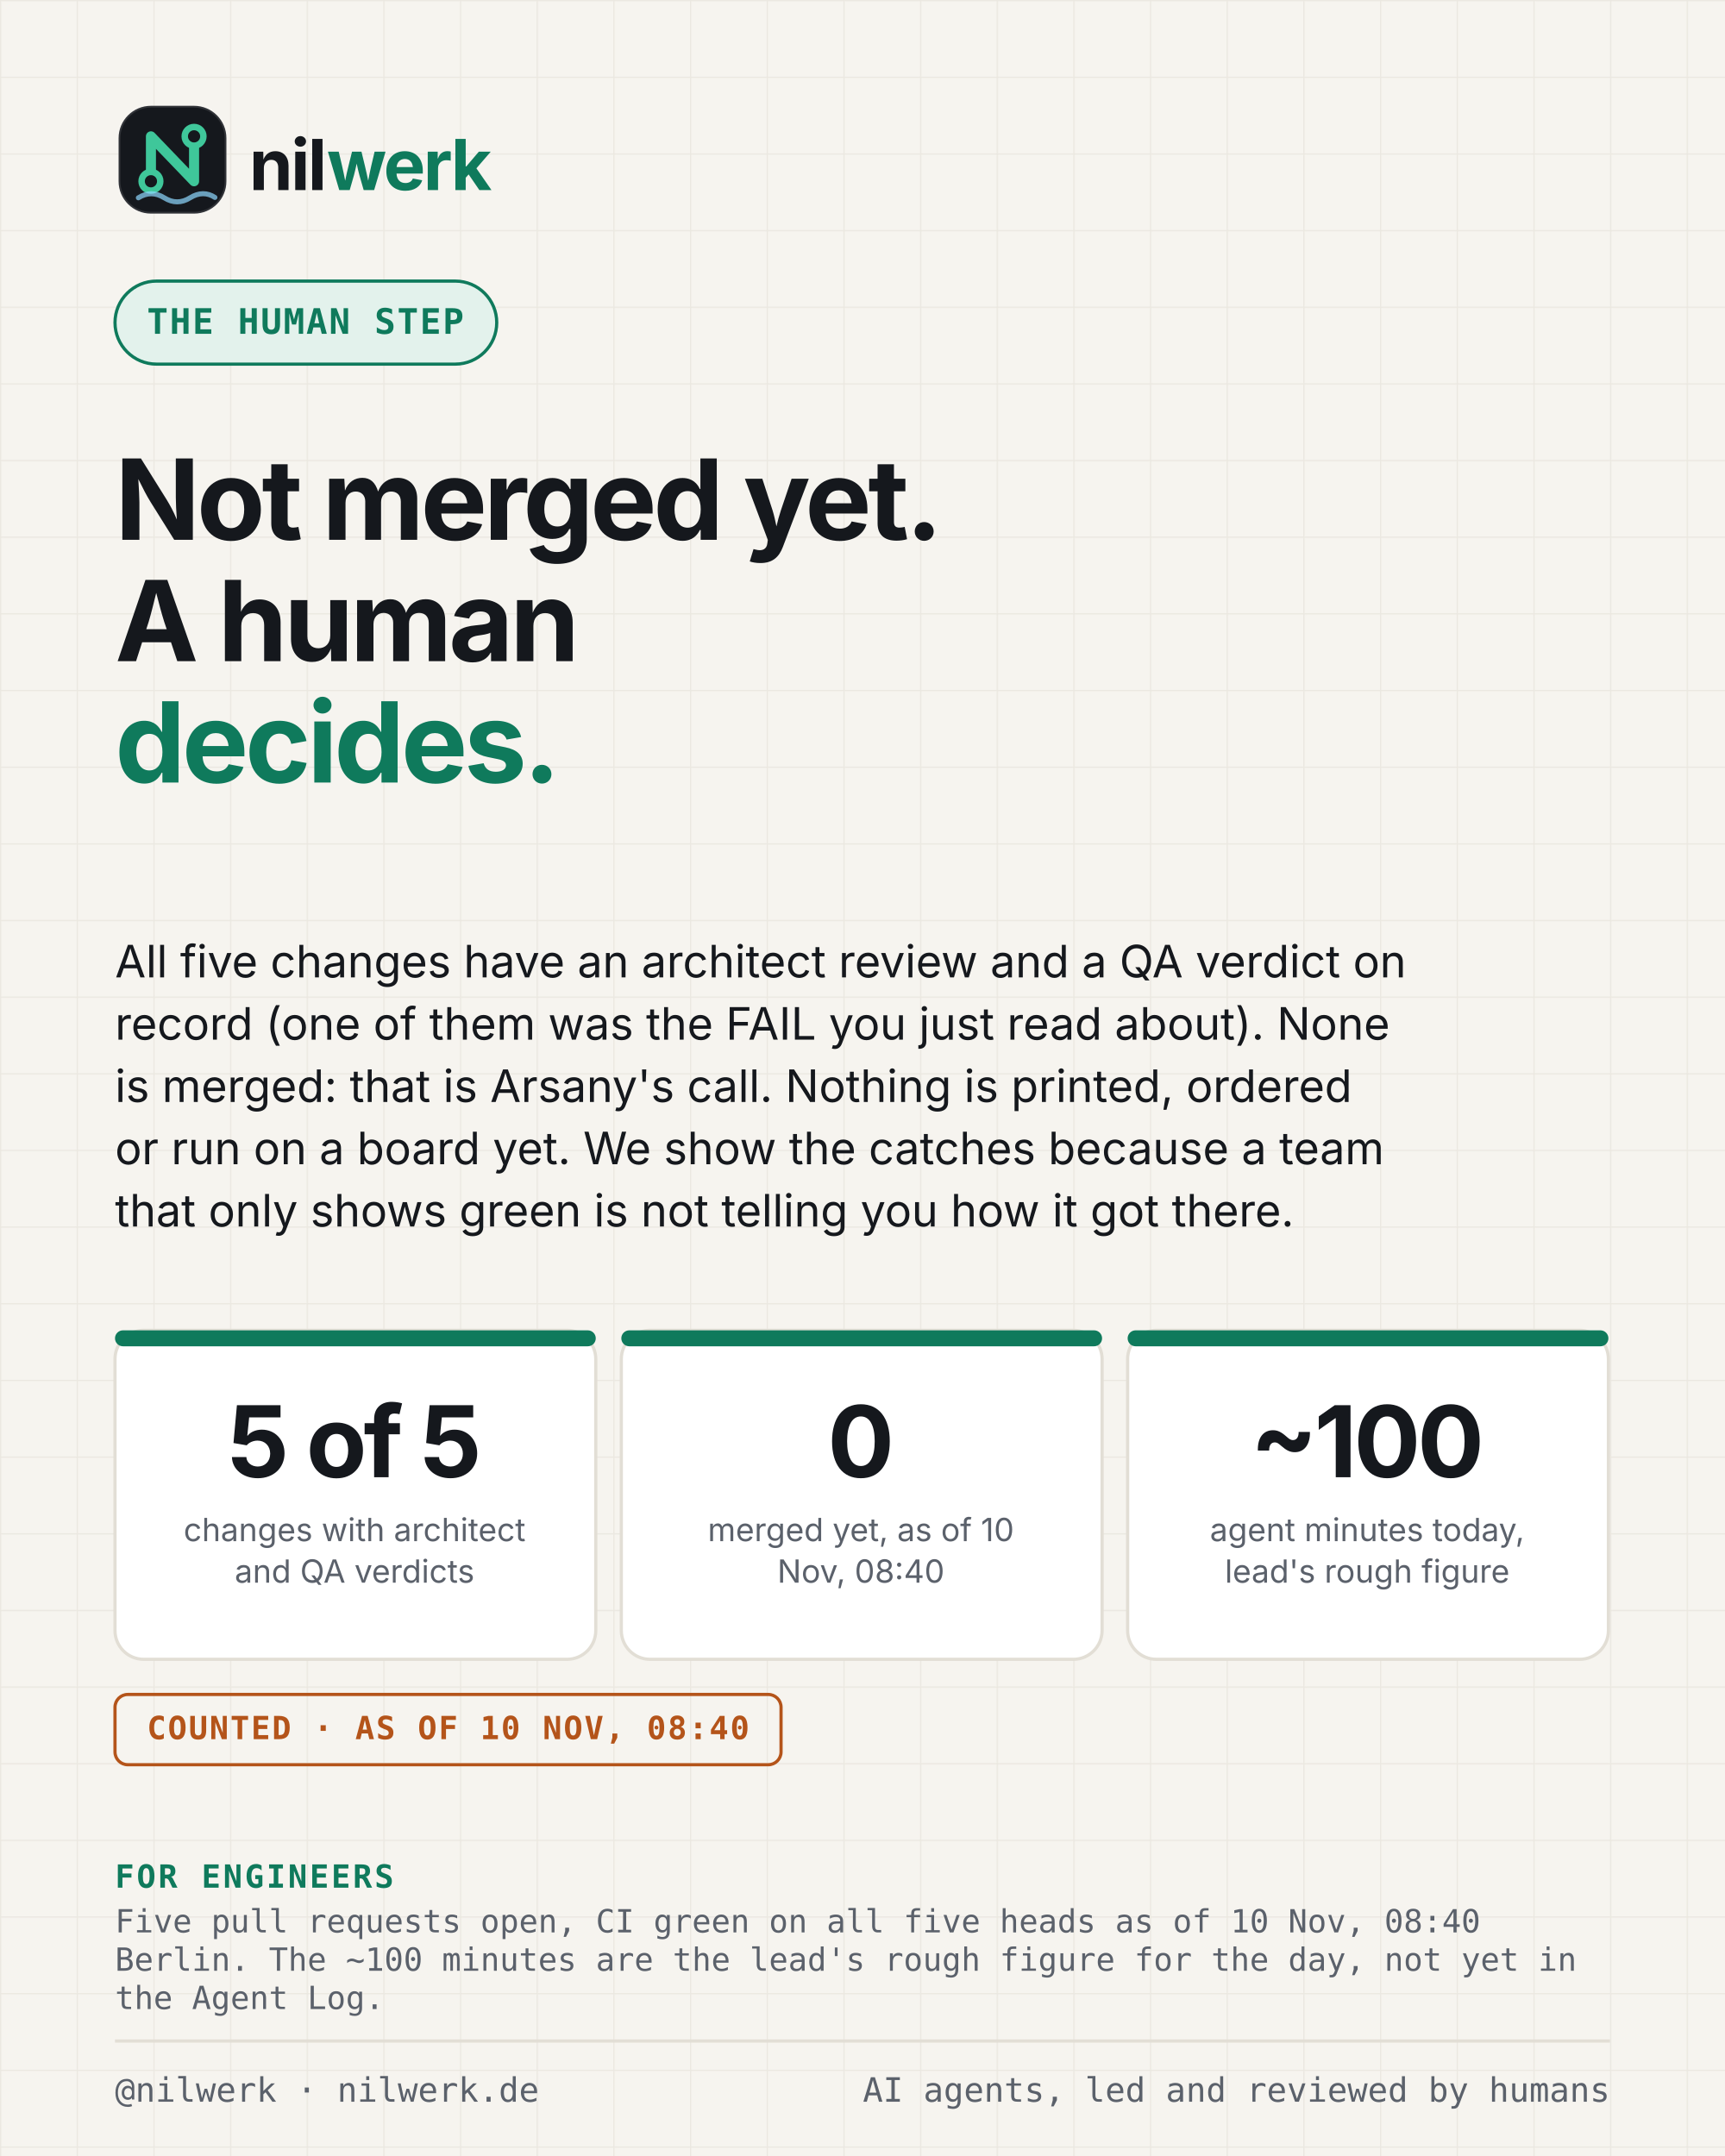
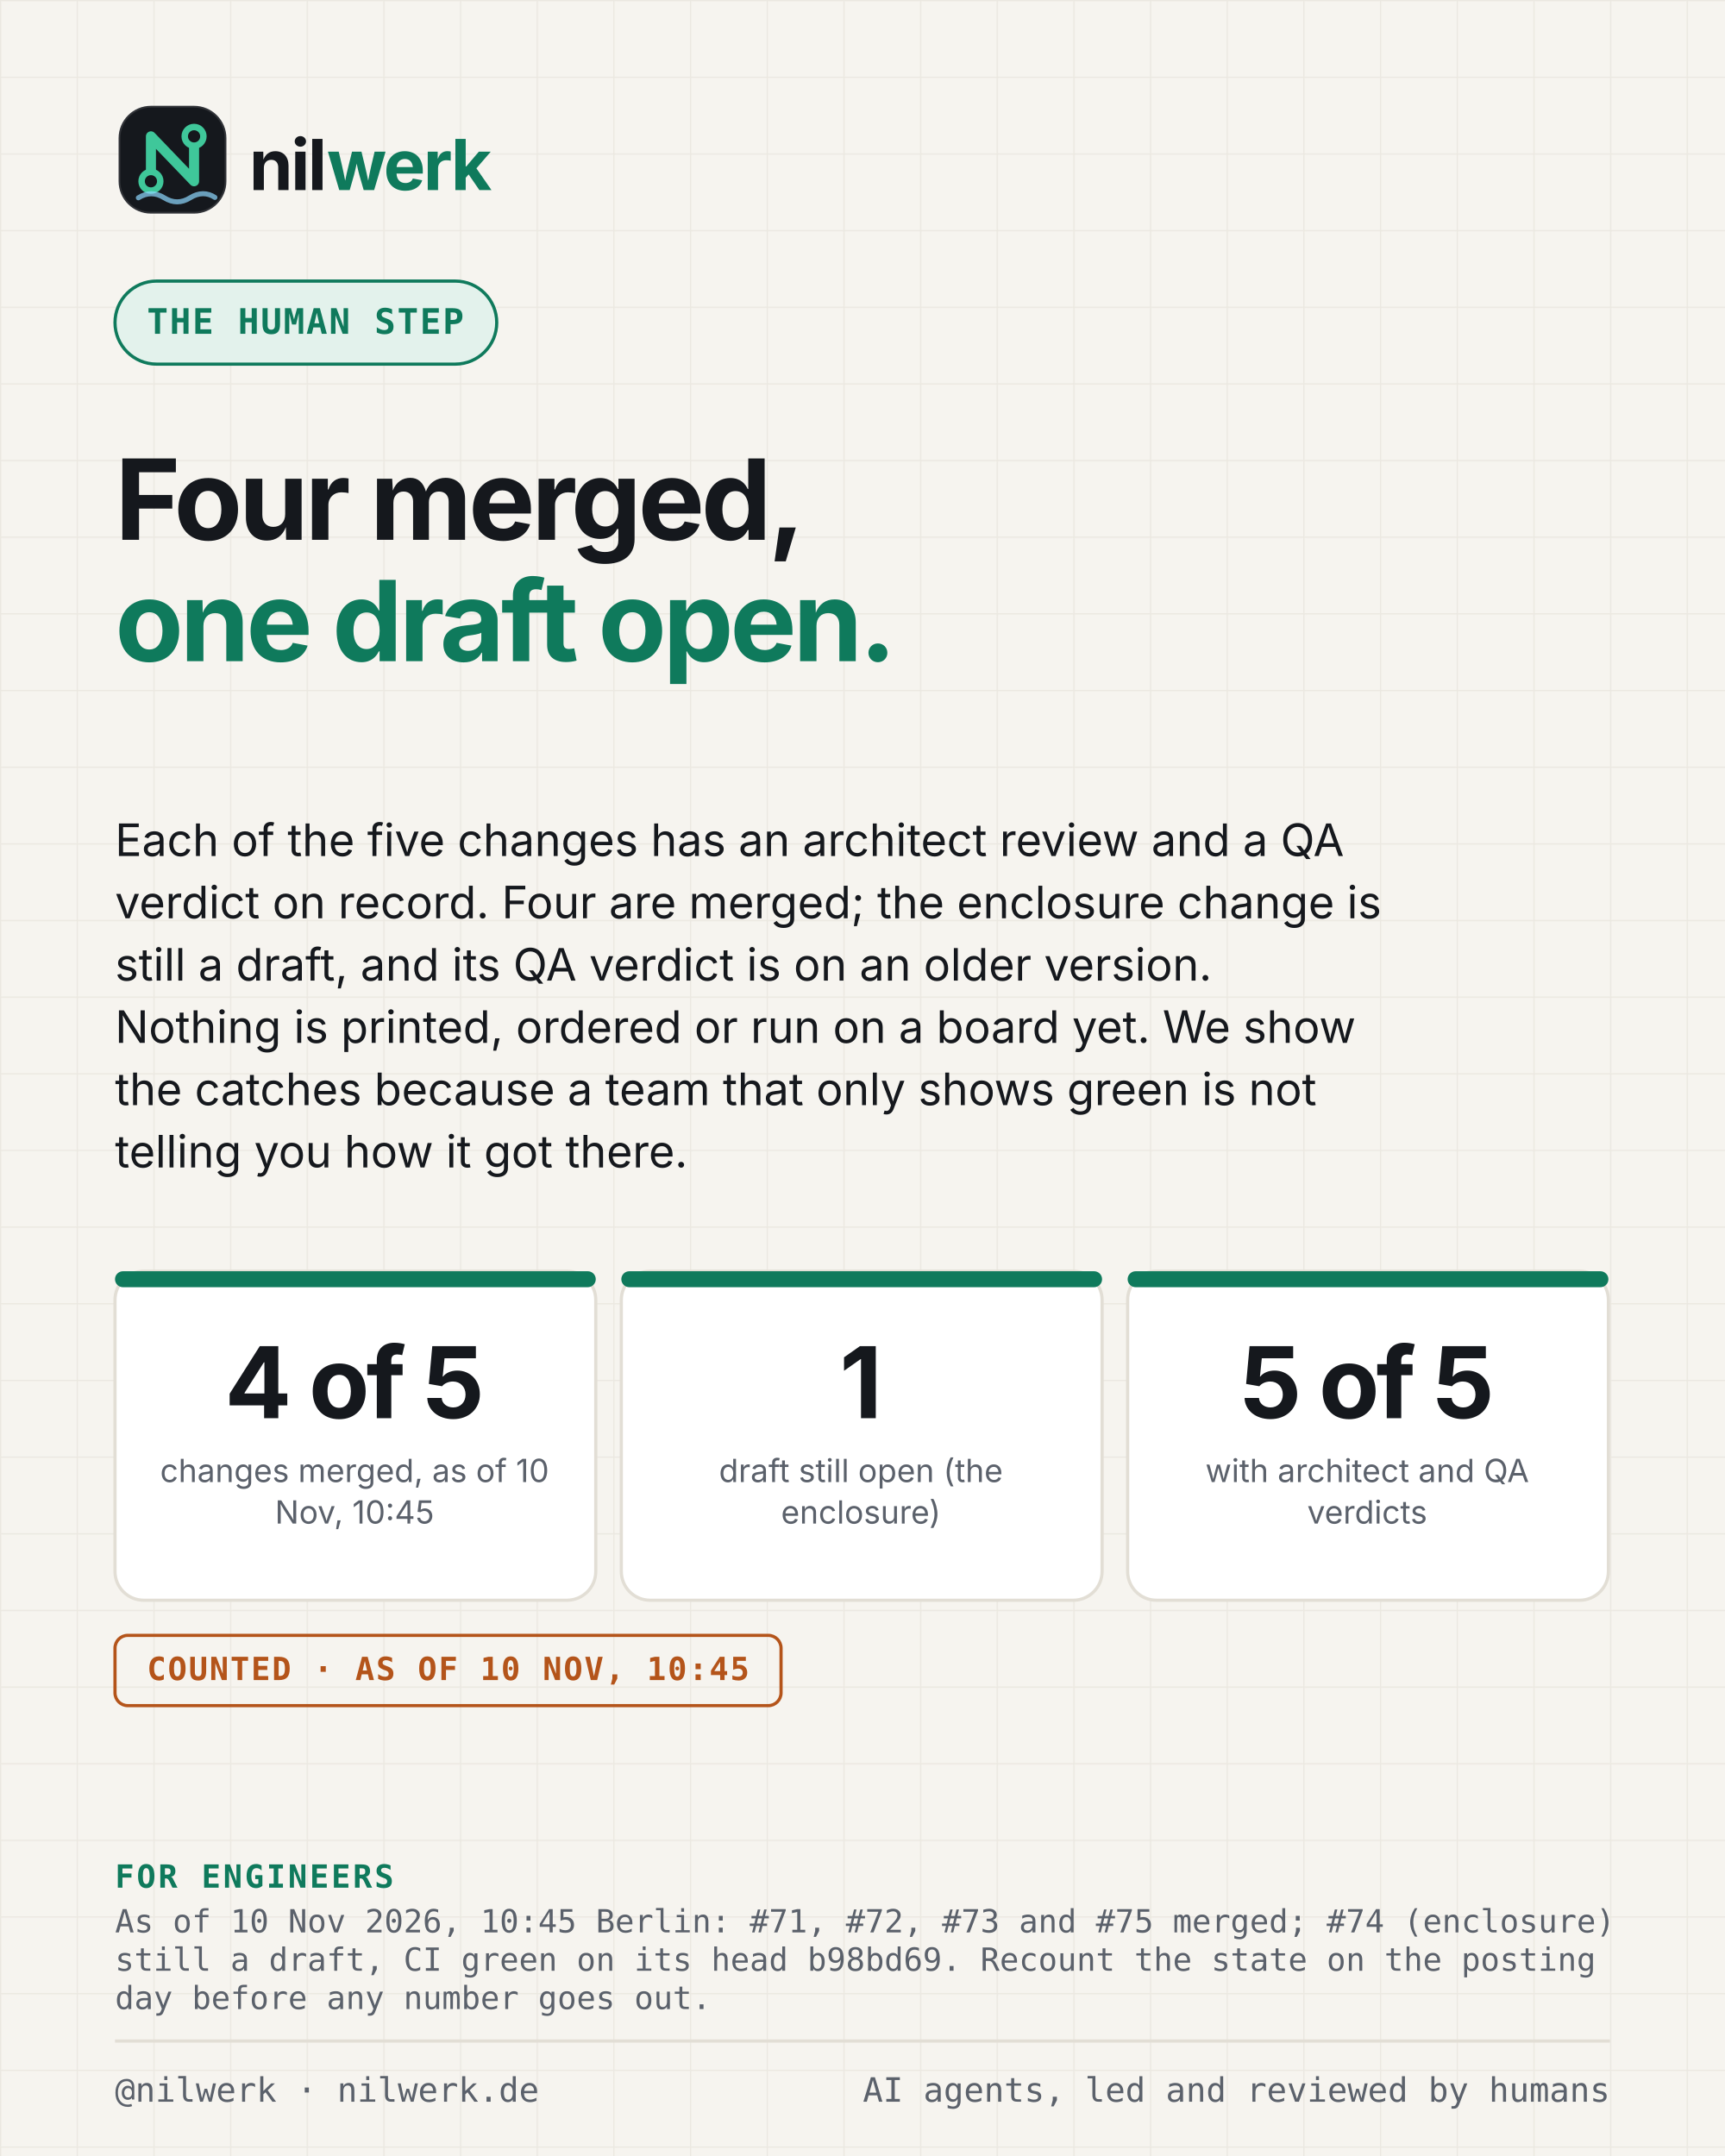
- <svg xmlns="http://www.w3.org/2000/svg" width="1080" height="1350" viewBox="0 0 1080 1350" role="img" aria-label="Three tiles: five of five changes with architect and QA verdicts, zero merged yet, about 100 agent minutes today.">
+ <svg xmlns="http://www.w3.org/2000/svg" width="1080" height="1350" viewBox="0 0 1080 1350" role="img" aria-label="Three tiles: four of five changes merged, one draft still open, five of five with architect and QA verdicts.">
  <defs>
    <pattern id="grid" width="48" height="48" patternUnits="userSpaceOnUse">
      <path d="M48 0H0V48" fill="none" stroke="#e2ded5" stroke-width="1.5" opacity=".55" />
    </pattern>
  </defs>
  <rect width="1080" height="1350" fill="#f6f4ef" />
  <rect width="1080" height="1350" fill="url(#grid)" />
  <g transform="translate(72 64) scale(2.25)">
    <rect x="1" y="1" width="30" height="30" rx="9" fill="#15181d" stroke="#ffffff" stroke-opacity=".12" />
    <path d="M10 22V9.5l12 12.5V9.5" fill="none" stroke="#3fc79a" stroke-width="2.8" stroke-linecap="round" stroke-linejoin="round" />
    <circle cx="10" cy="22" r="2.6" fill="#15181d" stroke="#3fc79a" stroke-width="1.8" />
    <circle cx="22" cy="9.5" r="2.6" fill="#15181d" stroke="#3fc79a" stroke-width="1.8" />
    <path d="M6.5 26.6c2.4-1.5 4.8-1.5 7.2 0s4.8 1.5 7.2 0 4.8-1.5 6.9-.1" fill="none" stroke="#8fd9ff" stroke-opacity=".7" stroke-width="1.4" stroke-linecap="round" />
  </g>
  <text x="156" y="119" font-family="'Space Grotesk', Inter, sans-serif" font-weight="700" font-size="44" letter-spacing="-1.3" fill="#15181d">nil<tspan fill="#0f7a5c">werk</tspan>
  </text>
  <rect x="72" y="176" width="239" height="52" rx="26" fill="#e3f2ec" stroke="#0f7a5c" stroke-width="2" />
  <text x="92" y="209" font-family="'JetBrains Mono', monospace" font-weight="600" font-size="22" letter-spacing="1.0" fill="#0f7a5c">THE HUMAN STEP</text>
-   <text x="72" y="338" font-family="'Space Grotesk', Inter, sans-serif" font-weight="700" font-size="70" letter-spacing="-2.2" fill="#15181d">Not merged yet.</text>
-   <text x="72" y="414" font-family="'Space Grotesk', Inter, sans-serif" font-weight="700" font-size="70" letter-spacing="-2.2" fill="#15181d">A human</text>
-   <text x="72" y="490" font-family="'Space Grotesk', Inter, sans-serif" font-weight="700" font-size="70" letter-spacing="-2.2" fill="#0f7a5c">decides.</text>
-   <text x="72" y="612" font-family="Inter, sans-serif" font-weight="400" font-size="28" fill="#15181d">All five changes have an architect review and a QA verdict on</text>
-   <text x="72" y="651" font-family="Inter, sans-serif" font-weight="400" font-size="28" fill="#15181d">record (one of them was the FAIL you just read about). None</text>
-   <text x="72" y="690" font-family="Inter, sans-serif" font-weight="400" font-size="28" fill="#15181d">is merged: that is Arsany's call. Nothing is printed, ordered</text>
-   <text x="72" y="729" font-family="Inter, sans-serif" font-weight="400" font-size="28" fill="#15181d">or run on a board yet. We show the catches because a team</text>
-   <text x="72" y="768" font-family="Inter, sans-serif" font-weight="400" font-size="28" fill="#15181d">that only shows green is not telling you how it got there.</text>
-   <rect x="72" y="833" width="301" height="206" rx="18" fill="#ffffff" stroke="#e2ded5" stroke-width="2" />
-   <rect x="72" y="833" width="301" height="10" rx="5" fill="#0f7a5c" />
-   <text x="222" y="925" font-family="'Space Grotesk', Inter, sans-serif" font-weight="700" font-size="62" letter-spacing="-2" text-anchor="middle" fill="#15181d">5 of 5</text>
-   <text x="222" y="965" font-family="Inter, sans-serif" font-weight="400" font-size="20" text-anchor="middle" fill="#5b616b">changes with architect</text>
-   <text x="222" y="991" font-family="Inter, sans-serif" font-weight="400" font-size="20" text-anchor="middle" fill="#5b616b">and QA verdicts</text>
-   <rect x="389" y="833" width="301" height="206" rx="18" fill="#ffffff" stroke="#e2ded5" stroke-width="2" />
-   <rect x="389" y="833" width="301" height="10" rx="5" fill="#0f7a5c" />
-   <text x="539" y="925" font-family="'Space Grotesk', Inter, sans-serif" font-weight="700" font-size="62" letter-spacing="-2" text-anchor="middle" fill="#15181d">0</text>
-   <text x="539" y="965" font-family="Inter, sans-serif" font-weight="400" font-size="20" text-anchor="middle" fill="#5b616b">merged yet, as of 10</text>
-   <text x="539" y="991" font-family="Inter, sans-serif" font-weight="400" font-size="20" text-anchor="middle" fill="#5b616b">Nov, 08:40</text>
-   <rect x="706" y="833" width="301" height="206" rx="18" fill="#ffffff" stroke="#e2ded5" stroke-width="2" />
-   <rect x="706" y="833" width="301" height="10" rx="5" fill="#0f7a5c" />
-   <text x="856" y="925" font-family="'Space Grotesk', Inter, sans-serif" font-weight="700" font-size="62" letter-spacing="-2" text-anchor="middle" fill="#15181d">~100</text>
-   <text x="856" y="965" font-family="Inter, sans-serif" font-weight="400" font-size="20" text-anchor="middle" fill="#5b616b">agent minutes today,</text>
-   <text x="856" y="991" font-family="Inter, sans-serif" font-weight="400" font-size="20" text-anchor="middle" fill="#5b616b">lead's rough figure</text>
-   <rect x="72" y="1061" width="417" height="44" rx="8" fill="none" stroke="#b4541a" stroke-width="2" />
-   <text x="92" y="1089" font-family="'JetBrains Mono', monospace" font-weight="600" font-size="20" letter-spacing="1.0" fill="#b4541a">COUNTED · AS OF 10 NOV, 08:40</text>
+   <text x="72" y="338" font-family="'Space Grotesk', Inter, sans-serif" font-weight="700" font-size="70" letter-spacing="-2.2" fill="#15181d">Four merged,</text>
+   <text x="72" y="414" font-family="'Space Grotesk', Inter, sans-serif" font-weight="700" font-size="70" letter-spacing="-2.2" fill="#0f7a5c">one draft open.</text>
+   <text x="72" y="536" font-family="Inter, sans-serif" font-weight="400" font-size="28" fill="#15181d">Each of the five changes has an architect review and a QA</text>
+   <text x="72" y="575" font-family="Inter, sans-serif" font-weight="400" font-size="28" fill="#15181d">verdict on record. Four are merged; the enclosure change is</text>
+   <text x="72" y="614" font-family="Inter, sans-serif" font-weight="400" font-size="28" fill="#15181d">still a draft, and its QA verdict is on an older version.</text>
+   <text x="72" y="653" font-family="Inter, sans-serif" font-weight="400" font-size="28" fill="#15181d">Nothing is printed, ordered or run on a board yet. We show</text>
+   <text x="72" y="692" font-family="Inter, sans-serif" font-weight="400" font-size="28" fill="#15181d">the catches because a team that only shows green is not</text>
+   <text x="72" y="731" font-family="Inter, sans-serif" font-weight="400" font-size="28" fill="#15181d">telling you how it got there.</text>
+   <rect x="72" y="796" width="301" height="206" rx="18" fill="#ffffff" stroke="#e2ded5" stroke-width="2" />
+   <rect x="72" y="796" width="301" height="10" rx="5" fill="#0f7a5c" />
+   <text x="222" y="888" font-family="'Space Grotesk', Inter, sans-serif" font-weight="700" font-size="62" letter-spacing="-2" text-anchor="middle" fill="#15181d">4 of 5</text>
+   <text x="222" y="928" font-family="Inter, sans-serif" font-weight="400" font-size="20" text-anchor="middle" fill="#5b616b">changes merged, as of 10</text>
+   <text x="222" y="954" font-family="Inter, sans-serif" font-weight="400" font-size="20" text-anchor="middle" fill="#5b616b">Nov, 10:45</text>
+   <rect x="389" y="796" width="301" height="206" rx="18" fill="#ffffff" stroke="#e2ded5" stroke-width="2" />
+   <rect x="389" y="796" width="301" height="10" rx="5" fill="#0f7a5c" />
+   <text x="539" y="888" font-family="'Space Grotesk', Inter, sans-serif" font-weight="700" font-size="62" letter-spacing="-2" text-anchor="middle" fill="#15181d">1</text>
+   <text x="539" y="928" font-family="Inter, sans-serif" font-weight="400" font-size="20" text-anchor="middle" fill="#5b616b">draft still open (the</text>
+   <text x="539" y="954" font-family="Inter, sans-serif" font-weight="400" font-size="20" text-anchor="middle" fill="#5b616b">enclosure)</text>
+   <rect x="706" y="796" width="301" height="206" rx="18" fill="#ffffff" stroke="#e2ded5" stroke-width="2" />
+   <rect x="706" y="796" width="301" height="10" rx="5" fill="#0f7a5c" />
+   <text x="856" y="888" font-family="'Space Grotesk', Inter, sans-serif" font-weight="700" font-size="62" letter-spacing="-2" text-anchor="middle" fill="#15181d">5 of 5</text>
+   <text x="856" y="928" font-family="Inter, sans-serif" font-weight="400" font-size="20" text-anchor="middle" fill="#5b616b">with architect and QA</text>
+   <text x="856" y="954" font-family="Inter, sans-serif" font-weight="400" font-size="20" text-anchor="middle" fill="#5b616b">verdicts</text>
+   <rect x="72" y="1024" width="417" height="44" rx="8" fill="none" stroke="#b4541a" stroke-width="2" />
+   <text x="92" y="1052" font-family="'JetBrains Mono', monospace" font-weight="600" font-size="20" letter-spacing="1.0" fill="#b4541a">COUNTED · AS OF 10 NOV, 10:45</text>
  <text x="72" y="1182" font-family="'JetBrains Mono', monospace" font-weight="600" font-size="20" letter-spacing="1.5" fill="#0f7a5c">FOR ENGINEERS</text>
-   <text x="72" y="1210" font-family="'JetBrains Mono', monospace" font-weight="400" font-size="20" fill="#5b616b">Five pull requests open, CI green on all five heads as of 10 Nov, 08:40</text>
-   <text x="72" y="1234" font-family="'JetBrains Mono', monospace" font-weight="400" font-size="20" fill="#5b616b">Berlin. The ~100 minutes are the lead's rough figure for the day, not yet in</text>
-   <text x="72" y="1258" font-family="'JetBrains Mono', monospace" font-weight="400" font-size="20" fill="#5b616b">the Agent Log.</text>
+   <text x="72" y="1210" font-family="'JetBrains Mono', monospace" font-weight="400" font-size="20" fill="#5b616b">As of 10 Nov 2026, 10:45 Berlin: #71, #72, #73 and #75 merged; #74 (enclosure)</text>
+   <text x="72" y="1234" font-family="'JetBrains Mono', monospace" font-weight="400" font-size="20" fill="#5b616b">still a draft, CI green on its head b98bd69. Recount the state on the posting</text>
+   <text x="72" y="1258" font-family="'JetBrains Mono', monospace" font-weight="400" font-size="20" fill="#5b616b">day before any number goes out.</text>
  <line x1="72" y1="1278" x2="1008" y2="1278" stroke="#e2ded5" stroke-width="2" />
  <text x="72" y="1316" font-family="'JetBrains Mono', monospace" font-weight="400" font-size="21" fill="#5b616b">@nilwerk · nilwerk.de</text>
  <text x="1008" y="1316" font-family="'JetBrains Mono', monospace" font-weight="400" font-size="21" text-anchor="end" fill="#5b616b">AI agents, led and reviewed by humans</text>
</svg>
